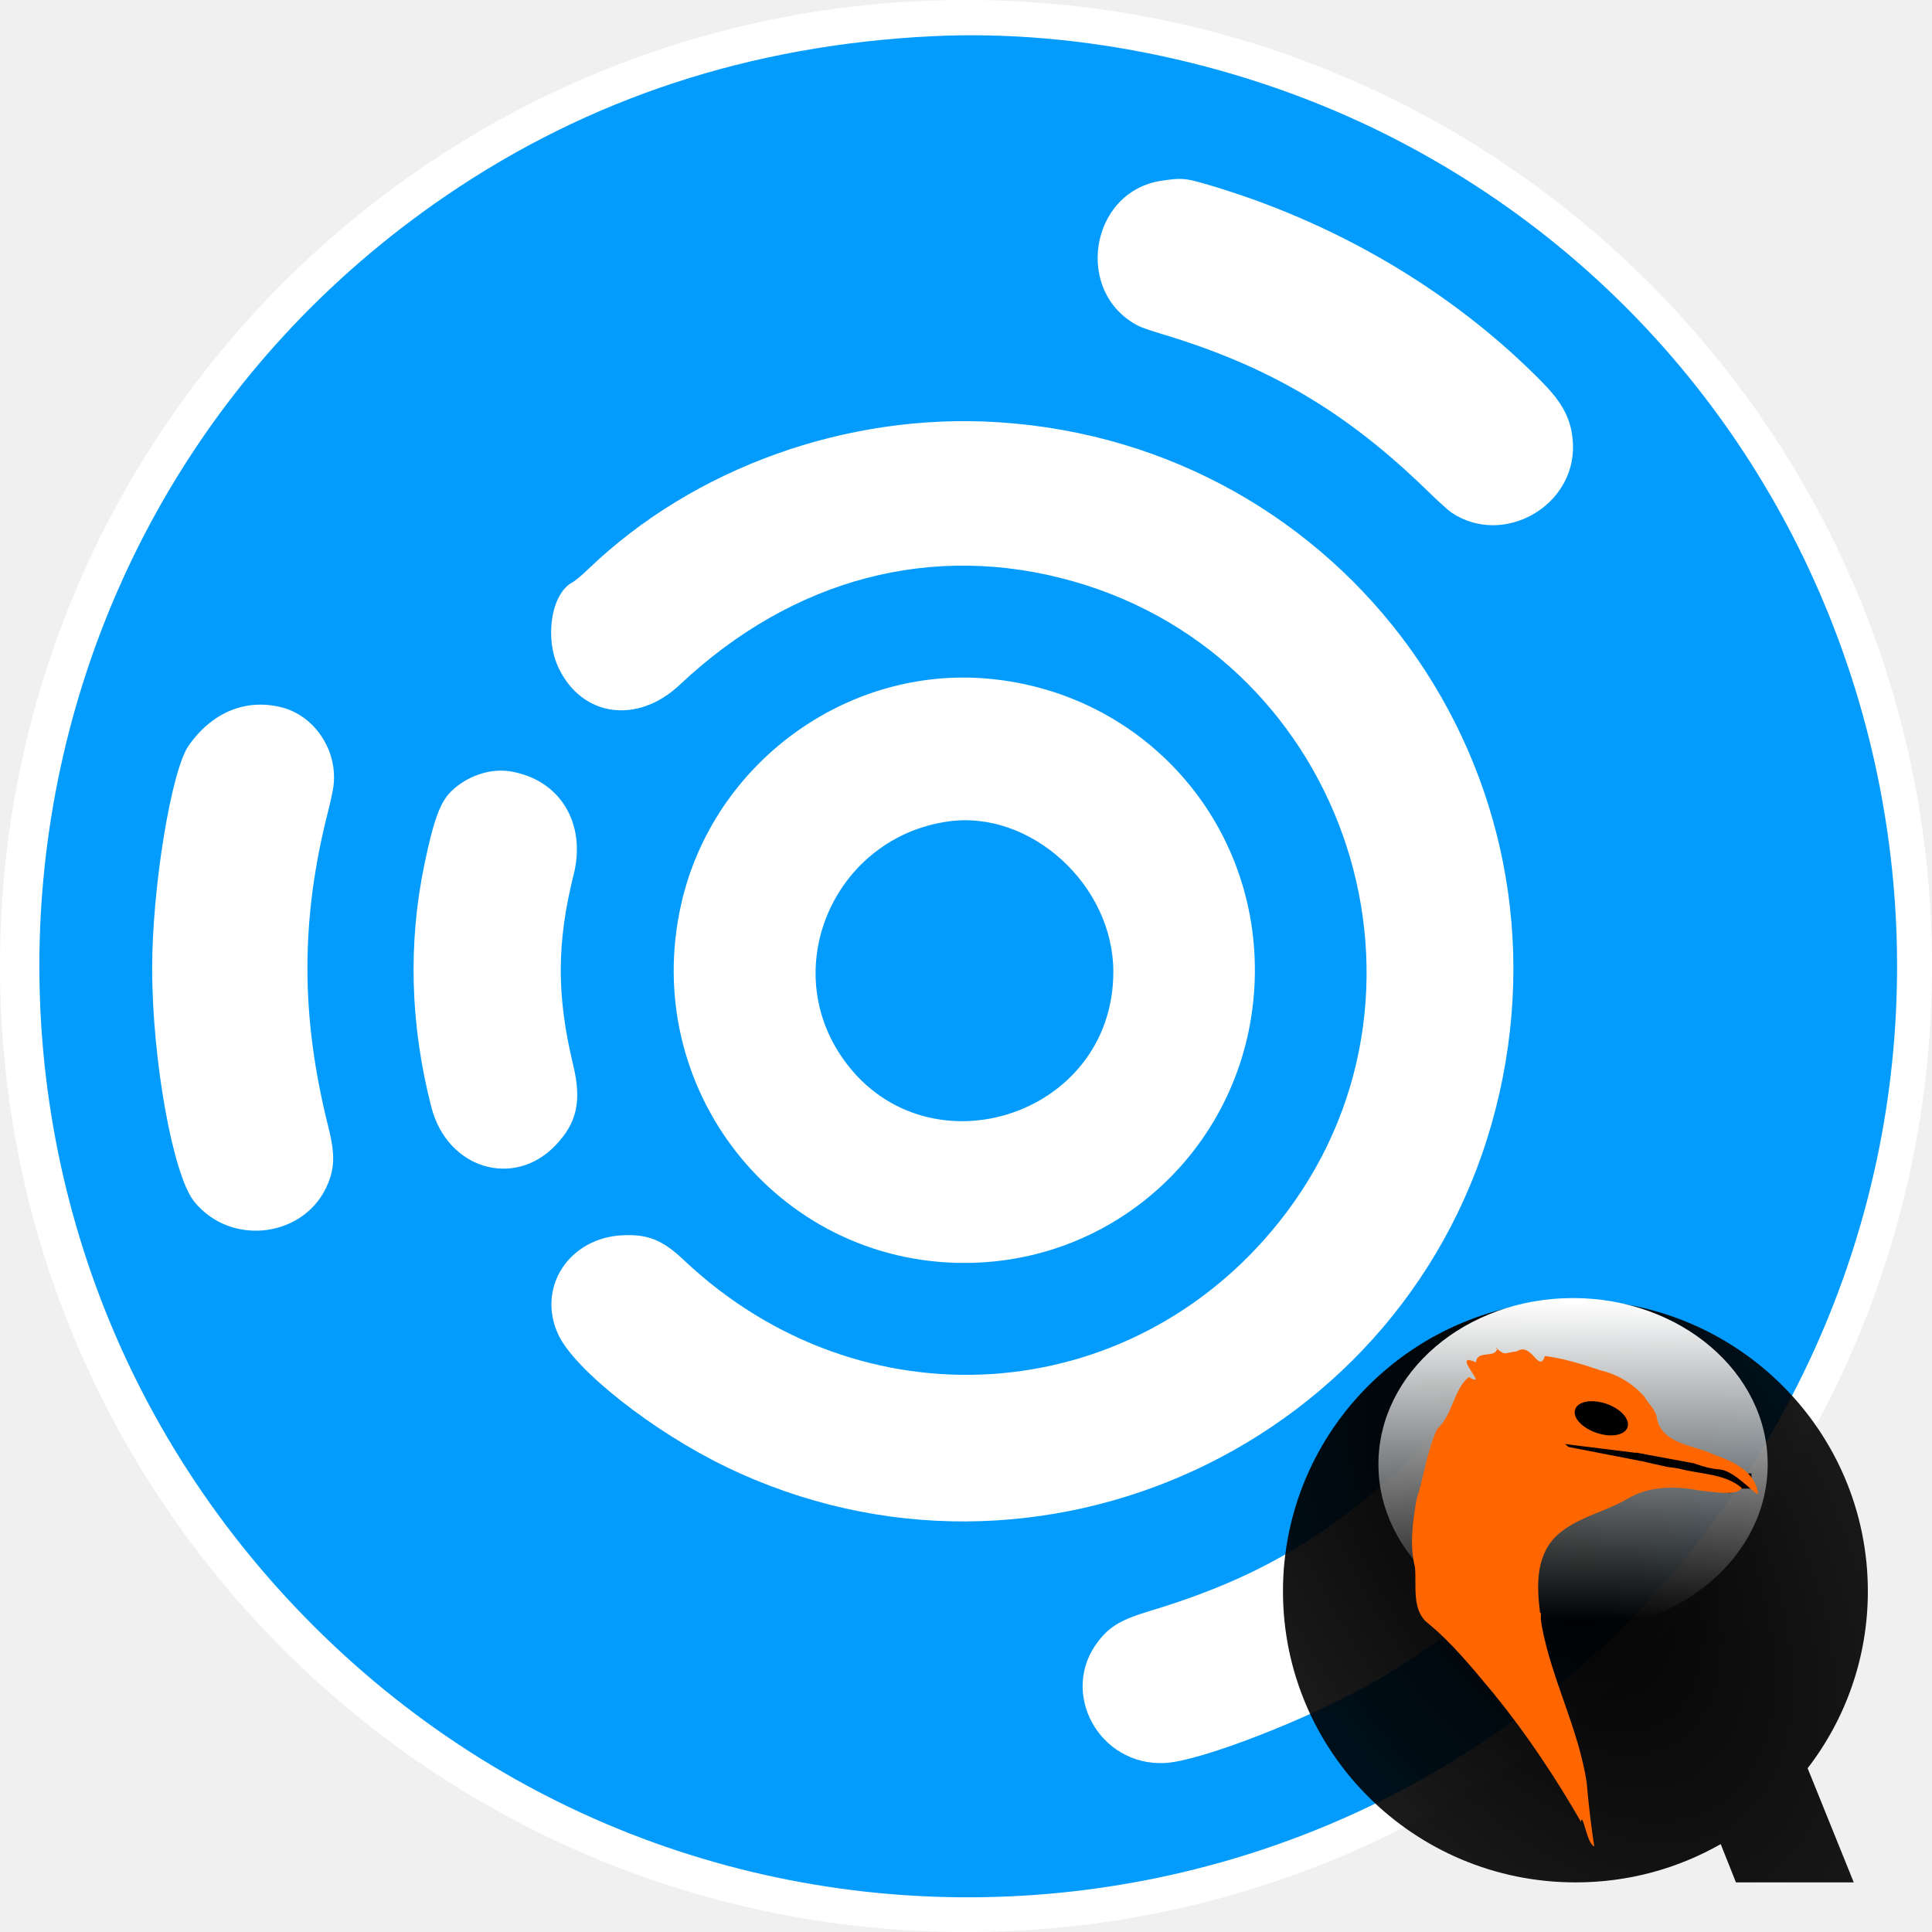
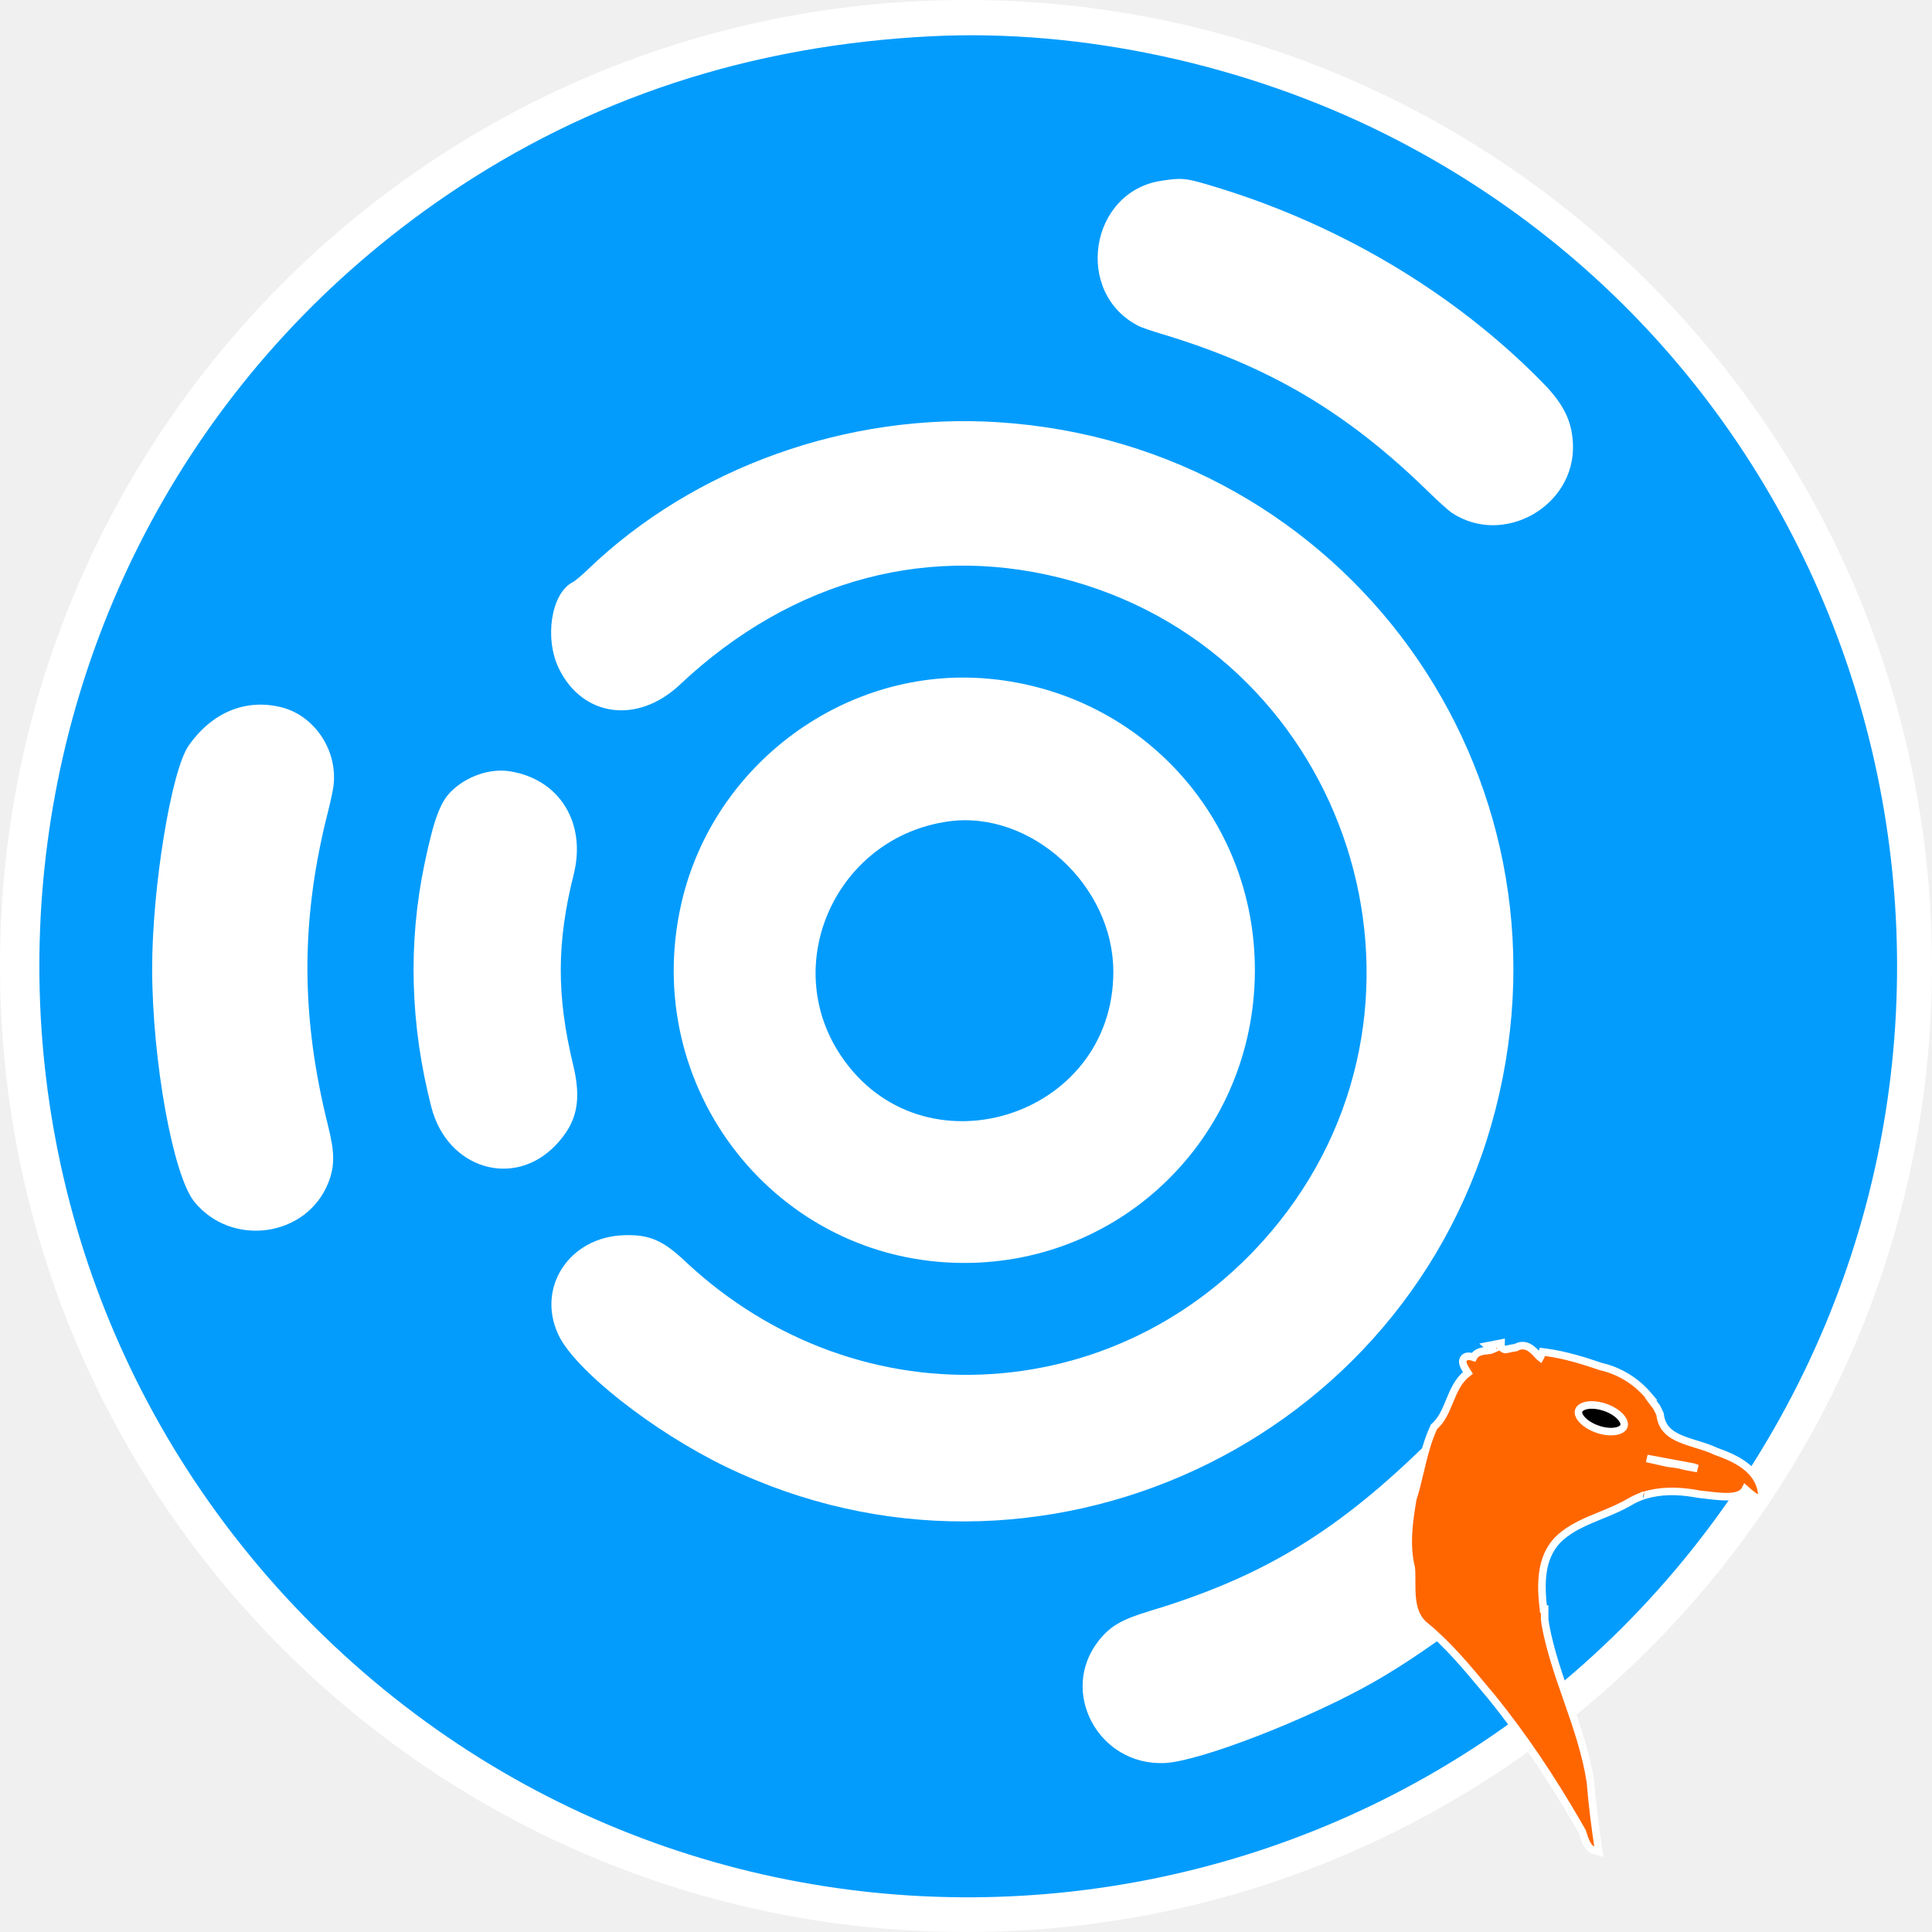
<svg xmlns="http://www.w3.org/2000/svg" width="512" height="512" viewBox="0 0 512 512" fill="none">
  <circle cx="256" cy="256" r="256" fill="white" />
-   <path fill-rule="evenodd" clip-rule="evenodd" d="M246.885 9.604C198.842 11.996 156.115 26.023 118.247 51.835C-9.787 139.105 -26.674 321.26 83.104 430.886C192.867 540.498 375.069 522.36 461.083 393.258C543.444 269.638 499.342 101.679 367.154 35.542C330.127 17.017 286.591 7.628 246.885 9.604ZM319.304 48.71C353.617 58.626 385.083 77.156 408.877 101.462C414.388 107.093 416.584 111.553 416.847 117.653C417.557 134.129 398.375 144.998 384.7 135.865C383.864 135.307 381.027 132.748 378.394 130.177C356.929 109.219 336.249 97.001 307.837 88.494C305.248 87.718 302.546 86.791 301.833 86.433C284.512 77.739 288.677 50.795 307.789 47.902C312.982 47.115 314.038 47.189 319.304 48.71ZM264.769 111.908C356.546 117.927 419.19 204.594 396.345 293.94C373.661 382.652 274.847 428.567 192.378 388.714C173.088 379.392 152.407 363.11 147.998 353.773C142.084 341.249 150.825 327.865 165.256 327.348C171.92 327.108 175.619 328.646 181.323 334.028C228.108 378.165 299.319 373.561 338.974 323.832C386.368 264.398 357.619 174.9 284.442 154.066C247.248 143.477 210.127 153.233 180.136 181.479C169.001 191.967 154.435 190.038 148.148 177.243C144.182 169.172 146.081 157.179 151.782 154.283C152.379 153.981 154.193 152.457 155.815 150.894C183.871 123.887 224.695 109.279 264.769 111.908ZM261.959 179.864C303.195 183.608 333.805 218.19 332.517 259.577C331.207 301.674 297.378 334.691 255.554 334.691C205.823 334.691 169.378 288.37 180.572 239.393C189.059 202.263 224.35 176.45 261.959 179.864ZM74.49 187.416C83.421 189.609 89.615 198.989 88.359 208.419C88.198 209.629 87.566 212.581 86.956 214.979C79.633 243.676 79.643 269.289 86.987 298.539C88.737 305.512 88.731 309.145 86.958 313.557C81.197 327.882 61.354 330.623 51.485 318.458C45.842 311.502 40.33 280.971 40.324 256.639C40.319 235.16 45.404 204.125 50.002 197.586C56.193 188.778 65.051 185.099 74.49 187.416ZM135.109 204.401C148.279 206.48 155.46 218.073 152.035 231.728C147.513 249.765 147.469 263.879 151.883 282.166C154.19 291.73 152.93 297.54 147.259 303.481C136.167 315.106 118.526 309.722 114.322 293.429C108.704 271.652 108.095 249.959 112.509 228.89C114.944 217.269 116.627 212.665 119.481 209.811C123.575 205.717 129.796 203.563 135.109 204.401ZM251.356 217.682C221.835 221.786 206.453 255.158 222.784 279.671C244.311 311.981 295.045 296.443 295.045 257.539C295.045 234.59 273.184 214.647 251.356 217.682ZM396.827 376.592C412.696 380.101 419.245 398.929 408.775 410.954C399.841 421.214 380.337 436.429 364.41 445.56C347.137 455.464 318.068 466.766 308.701 467.219C291.137 468.07 280.469 448.254 291.213 434.736C294.239 430.927 297.284 429.163 304.678 426.936C333.838 418.155 353.273 406.583 376.448 384.199C383.881 377.02 389.415 374.954 396.827 376.592Z" fill="#049CFC" />
+   <path fill-rule="evenodd" clip-rule="evenodd" d="M246.885 9.604C198.842 11.996 156.115 26.023 118.247 51.835C-9.787 139.105 -26.674 321.26 83.104 430.886C192.867 540.498 375.069 522.36 461.083 393.258C543.444 269.638 499.342 101.679 367.154 35.542C330.127 17.017 286.591 7.628 246.885 9.604ZM319.304 48.71C353.617 58.626 385.083 77.156 408.877 101.462C414.388 107.093 416.584 111.553 416.847 117.653C417.557 134.129 398.375 144.998 384.7 135.865C383.864 135.307 381.027 132.748 378.394 130.177C356.929 109.219 336.249 97.001 307.837 88.494C305.248 87.718 302.546 86.791 301.833 86.433C284.512 77.739 288.677 50.795 307.789 47.902C312.982 47.115 314.038 47.189 319.304 48.71ZM264.769 111.908C356.546 117.927 419.19 204.594 396.345 293.94C373.661 382.652 274.847 428.567 192.378 388.714C173.088 379.392 152.407 363.11 147.998 353.773C142.084 341.249 150.825 327.865 165.257 327.348C171.92 327.108 175.619 328.646 181.323 334.028C228.108 378.165 299.319 373.561 338.974 323.832C386.368 264.398 357.619 174.9 284.442 154.066C247.248 143.477 210.127 153.233 180.136 181.479C169.001 191.967 154.435 190.038 148.148 177.243C144.182 169.172 146.081 157.179 151.782 154.283C152.379 153.981 154.193 152.457 155.815 150.894C183.871 123.887 224.695 109.279 264.769 111.908ZM261.959 179.864C303.195 183.608 333.805 218.19 332.517 259.577C331.207 301.674 297.378 334.691 255.554 334.691C205.823 334.691 169.378 288.37 180.572 239.393C189.059 202.263 224.35 176.45 261.959 179.864ZM74.49 187.416C83.421 189.609 89.615 198.989 88.359 208.419C88.198 209.629 87.566 212.581 86.956 214.979C79.633 243.676 79.643 269.289 86.987 298.539C88.737 305.512 88.731 309.145 86.958 313.557C81.197 327.882 61.354 330.623 51.485 318.458C45.842 311.502 40.33 280.971 40.324 256.639C40.319 235.16 45.404 204.125 50.002 197.586C56.193 188.778 65.051 185.099 74.49 187.416ZM135.109 204.401C148.279 206.48 155.46 218.073 152.035 231.728C147.513 249.765 147.469 263.879 151.883 282.166C154.19 291.73 152.93 297.54 147.259 303.481C136.167 315.106 118.526 309.722 114.322 293.429C108.704 271.652 108.095 249.959 112.509 228.89C114.944 217.269 116.627 212.665 119.481 209.811C123.575 205.717 129.796 203.563 135.109 204.401ZM251.356 217.682C221.835 221.786 206.453 255.158 222.784 279.671C244.311 311.981 295.045 296.443 295.045 257.539C295.045 234.59 273.184 214.647 251.356 217.682ZM396.827 376.592C412.696 380.101 419.245 398.929 408.775 410.954C399.841 421.214 380.337 436.429 364.41 445.56C347.137 455.464 318.068 466.766 308.701 467.219C291.137 468.07 280.469 448.254 291.213 434.736C294.239 430.927 297.284 429.163 304.678 426.936C333.838 418.155 353.273 406.583 376.448 384.199C383.881 377.02 389.415 374.954 396.827 376.592Z" fill="#049CFC" />
  <g clip-path="url(#clip0_2:503)">
-     <path d="M417.569 344.547C374.691 344.547 340 379.099 340 421.7C340 464.3 374.691 498.853 417.569 498.853C431.585 498.853 444.628 495.176 456.007 488.709L460.045 498.853H491.267L479.042 468.602C489.061 455.614 495 439.323 495 421.7C495 379.099 460.309 344.547 417.569 344.547V344.547Z" fill="url(#paint0_radial_2:503)" />
-     <path d="M416.876 432.071C445.362 432.071 468.454 412.356 468.454 388.035C468.454 363.715 445.362 344 416.876 344C388.389 344 365.297 363.715 365.297 388.035C365.297 412.356 388.389 432.071 416.876 432.071Z" fill="url(#paint1_linear_2:503)" />
-     <path d="M425.437 384.33C430.472 384.33 434.554 380.249 434.554 375.214C434.554 370.179 430.472 366.097 425.437 366.097C420.402 366.097 416.32 370.179 416.32 375.214C416.32 380.249 420.402 384.33 425.437 384.33Z" fill="black" />
-     <path d="M459.986 388.225L408.332 380.764L406.882 388.258L458.536 395.719L459.986 388.225Z" fill="black" />
-     <path d="M464.152 390.478H455.036V394.502H464.152V390.478Z" fill="black" />
-     <path d="M396.755 357.174C396.676 360.213 391.385 357.567 391.163 361.032C385.307 358.423 391.619 365.014 391.033 365.625H390.989L390.556 365.582C390.273 365.481 389.863 365.306 389.255 364.931C385.161 368.192 385.064 374.964 380.846 378.724C378.084 384.705 377.404 391.185 375.378 397.457C374.382 403.424 373.505 409.391 374.988 415.358C375.434 420.215 374.032 426.82 378.457 430.206C385.021 435.59 390.475 442.417 395.942 448.939C404.573 459.554 412.177 471.003 418.977 482.798C419.426 479.856 420.517 488.709 422.487 489.306C421.805 484.879 420.919 477.844 420.489 472.376C418.297 458.084 411.261 445.178 408.611 431.024C408.53 430.428 408.433 429.814 408.35 429.207V427.43H408.134C407.265 420.437 406.954 412.86 412.033 407.448C417.223 402.217 424.952 400.899 431.182 397.263C432.57 396.443 434.027 395.778 435.512 395.306C435.524 395.302 435.544 395.311 435.555 395.306C439.885 393.97 444.506 394.012 449.002 394.743C449.068 394.754 449.151 394.775 449.218 394.786C449.627 394.855 450.07 394.924 450.475 395.003C453.764 395.296 460.383 396.585 461.576 394.309C457.039 390.438 450.489 390.715 444.925 389.189C444.049 389.029 442.968 388.856 441.886 388.756L436.46 387.541L435.115 387.195V387.238L415.688 383.463C415.38 383.183 415.044 382.896 414.734 382.684L433.606 385.029V384.942C434.272 385.09 434.932 385.211 435.604 385.289V385.332L448.953 387.802C451.256 388.663 453.713 389.301 456.016 389.454C459.818 390.007 464.661 395.684 465.896 395.962C465.284 389.981 459.319 387.303 454.365 385.554C448.578 382.737 439.933 382.848 438.962 375.064C438.718 374.521 438.478 373.98 438.182 373.454L435.934 370.457L436.021 370.413C432.94 366.778 428.611 364.141 424.004 363.128C419.438 361.546 414.304 359.978 409.433 359.354C407.796 364.183 405.964 355.524 402.023 358.097C398.568 358.506 399.04 359.419 396.473 357.229L396.755 357.174ZM421.594 371.328C422.845 371.295 424.272 371.525 425.715 372.022C429.545 373.346 432.043 376.143 431.307 378.266C430.572 380.39 426.853 381.028 423.023 379.696C419.193 378.364 416.695 375.63 417.431 373.493C417.89 372.162 419.512 371.384 421.594 371.328Z" fill="#FF6600" />
+     <path d="M425.371 382.145C430.387 382.145 434.453 378.553 434.453 374.122C434.453 369.691 430.387 366.1 425.371 366.1C420.355 366.1 416.289 369.691 416.289 374.122C416.289 378.553 420.355 382.145 425.371 382.145Z" fill="black" />
+     <path d="M397.76 356.995L397.787 355.954L396.563 356.193L396.281 356.248L394.247 356.645L395.448 357.669C395.12 357.814 394.647 357.867 393.913 357.948L393.902 357.949C393.257 358.021 392.371 358.12 391.642 358.516C391.252 358.727 390.888 359.031 390.616 359.465C390.571 359.538 390.529 359.612 390.49 359.688C390.19 359.587 389.917 359.513 389.673 359.47C389.242 359.395 388.518 359.345 388.02 359.884C387.516 360.43 387.653 361.129 387.738 361.441C387.844 361.828 388.043 362.237 388.246 362.605C388.465 363 388.74 363.436 389.007 363.85L388.632 364.149C386.367 365.953 385.235 368.691 384.2 371.192L384.173 371.258C383.092 373.872 382.089 376.276 380.18 377.978L380.025 378.116L379.938 378.305C378.515 381.387 377.636 384.58 376.865 387.745C376.689 388.465 376.519 389.181 376.35 389.895C375.771 392.344 375.2 394.757 374.427 397.15L374.404 397.22L374.392 397.293C373.402 403.219 372.486 409.355 373.999 415.523C374.096 416.626 374.096 417.83 374.096 419.121L374.096 419.251C374.096 420.601 374.101 422.034 374.235 423.429C374.503 426.212 375.307 429.046 377.836 430.989C383.634 435.748 388.557 441.651 393.47 447.54C394.037 448.22 394.603 448.899 395.171 449.576C403.76 460.14 411.333 471.54 418.11 483.297L419.319 485.394C419.583 486.259 419.896 487.218 420.257 488.03C420.465 488.496 420.706 488.955 420.988 489.333C421.257 489.692 421.65 490.097 422.198 490.263L423.718 490.723L423.476 489.153C422.796 484.746 421.914 477.735 421.486 472.298L421.483 472.261L421.478 472.225C420.366 464.975 418.028 458.095 415.666 451.319C415.551 450.987 415.435 450.656 415.319 450.325C413.067 443.872 410.844 437.503 409.598 430.864C409.558 430.568 409.514 430.269 409.471 429.974L409.47 429.97C409.429 429.69 409.388 429.413 409.35 429.138V427.43V426.43H409.021C408.245 419.701 408.232 412.969 412.753 408.143C415.204 405.675 418.281 404.102 421.611 402.677C422.438 402.322 423.287 401.976 424.144 401.625C426.685 400.587 429.304 399.517 431.686 398.127L431.691 398.124C432.983 397.36 434.333 396.741 435.701 396.296C435.746 396.289 435.798 396.278 435.855 396.261C439.987 394.986 444.44 395.014 448.841 395.73L449.001 394.743L448.837 395.729L448.837 395.729C448.838 395.73 448.839 395.73 448.841 395.73L448.854 395.733L448.899 395.742C448.931 395.749 448.992 395.763 449.053 395.773C449.154 395.79 449.255 395.806 449.356 395.823C449.676 395.875 449.989 395.927 450.284 395.984L450.335 395.994L450.387 395.999C450.889 396.044 451.512 396.118 452.201 396.2C453.602 396.368 455.279 396.568 456.778 396.619C457.916 396.657 459.06 396.617 460.027 396.393C460.966 396.175 461.96 395.731 462.462 394.773L462.53 394.643C462.621 394.722 462.71 394.799 462.798 394.875C463.117 395.153 463.422 395.417 463.721 395.67C464.069 395.964 464.401 396.233 464.695 396.441C464.952 396.623 465.308 396.854 465.677 396.937L467.032 397.242L466.891 395.86C466.548 392.513 464.696 390.119 462.358 388.37C460.058 386.65 457.229 385.507 454.751 384.63C453.239 383.901 451.564 383.366 449.949 382.866C449.815 382.825 449.682 382.784 449.55 382.743C448.034 382.275 446.58 381.826 445.254 381.254C443.819 380.634 442.607 379.899 441.701 378.914C440.81 377.945 440.172 376.688 439.954 374.94L439.936 374.79L439.874 374.653L439.831 374.557C439.603 374.052 439.356 373.502 439.054 372.964L439.022 372.907L438.982 372.854L437.453 370.816L437.607 370.739L436.784 369.767C433.577 365.983 429.08 363.235 424.276 362.164C419.71 360.584 414.518 358.997 409.561 358.362L408.749 358.258L408.486 359.033C408.366 359.387 408.261 359.61 408.183 359.744C408.151 359.719 408.113 359.688 408.07 359.65C407.859 359.464 407.626 359.214 407.327 358.893L407.324 358.89L407.295 358.858C406.746 358.269 405.986 357.453 405.06 356.992C404.565 356.745 403.996 356.583 403.362 356.611C402.798 356.636 402.237 356.809 401.684 357.131C400.885 357.235 400.294 357.363 399.839 357.466L399.835 357.467C399.304 357.587 399.089 357.636 398.906 357.638C398.742 357.639 398.55 357.62 397.76 356.995ZM445.104 388.205C444.231 388.046 443.144 387.87 442.042 387.766L436.694 386.569L436.444 386.505L448.686 388.77C449.068 388.912 449.456 389.048 449.847 389.177C449.699 389.152 449.551 389.127 449.403 389.102C447.941 388.854 446.529 388.592 445.189 388.224L445.147 388.213L445.104 388.205ZM435.403 396.298C435.401 396.298 435.4 396.297 435.402 396.298L435.403 396.298ZM421.62 372.328C422.736 372.298 424.043 372.504 425.389 372.967C427.174 373.584 428.6 374.53 429.478 375.511C430.381 376.521 430.557 377.376 430.362 377.939C430.169 378.498 429.5 379.06 428.156 379.291C426.851 379.516 425.137 379.372 423.351 378.751C421.561 378.128 420.133 377.193 419.256 376.225C418.357 375.232 418.18 374.39 418.376 373.819C418.624 373.101 419.663 372.38 421.62 372.328Z" fill="#FF6600" stroke="white" stroke-width="2" />
  </g>
  <defs>
-     <radialGradient id="paint0_radial_2:503" cx="0" cy="0" r="1" gradientUnits="userSpaceOnUse" gradientTransform="translate(408.382 405.398) rotate(57.1766) scale(139.383 77.1999)">
-       <stop />
-       <stop offset="1" stop-opacity="0.897" />
-     </radialGradient>
-     <linearGradient id="paint1_linear_2:503" x1="418.333" y1="345.074" x2="418.333" y2="429.207" gradientUnits="userSpaceOnUse">
-       <stop stop-color="white" />
-       <stop offset="1" stop-color="white" stop-opacity="0" />
-     </linearGradient>
    <clipPath id="clip0_2:503">
      <rect width="155" height="155" fill="white" transform="translate(340 344)" />
    </clipPath>
  </defs>
</svg>
